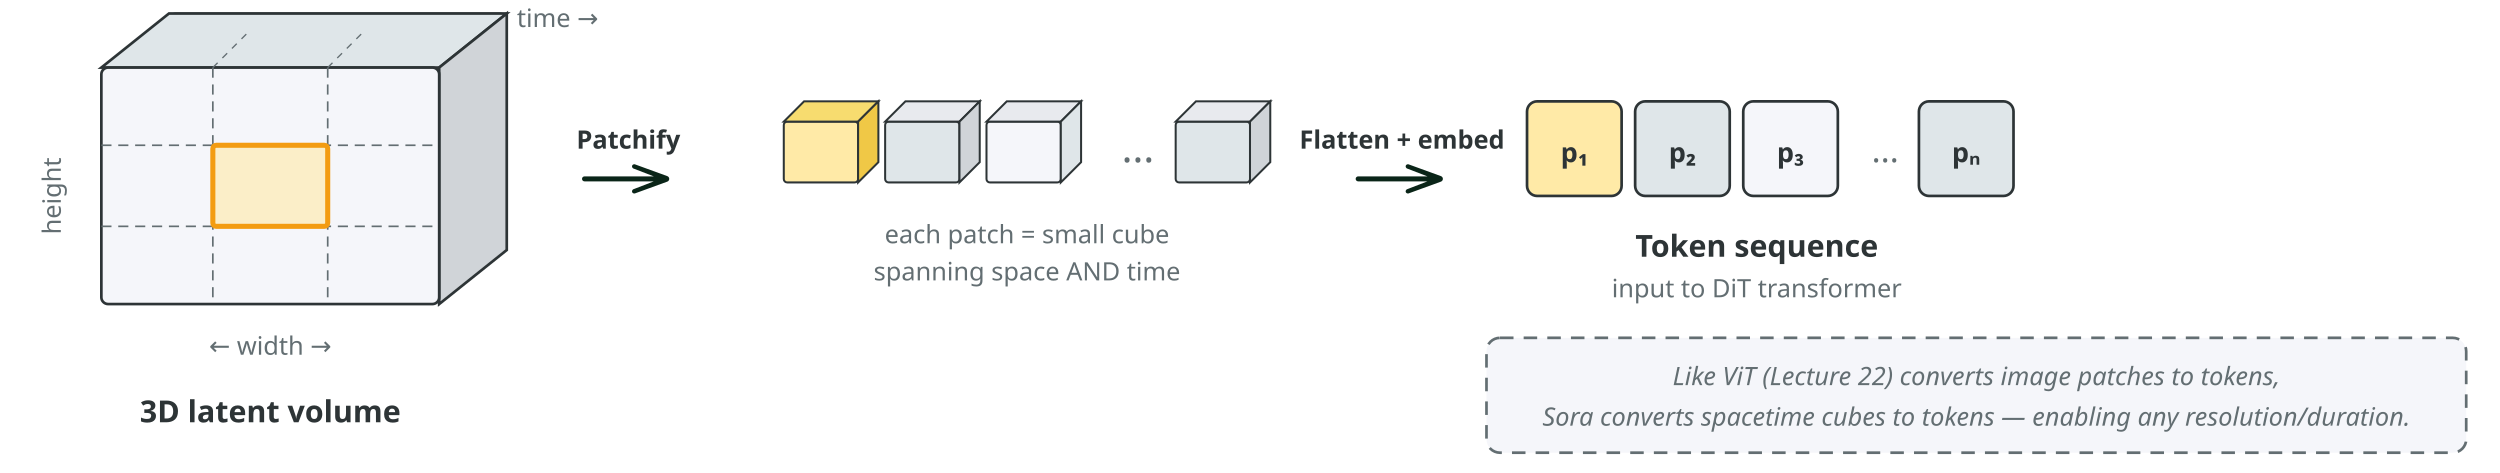
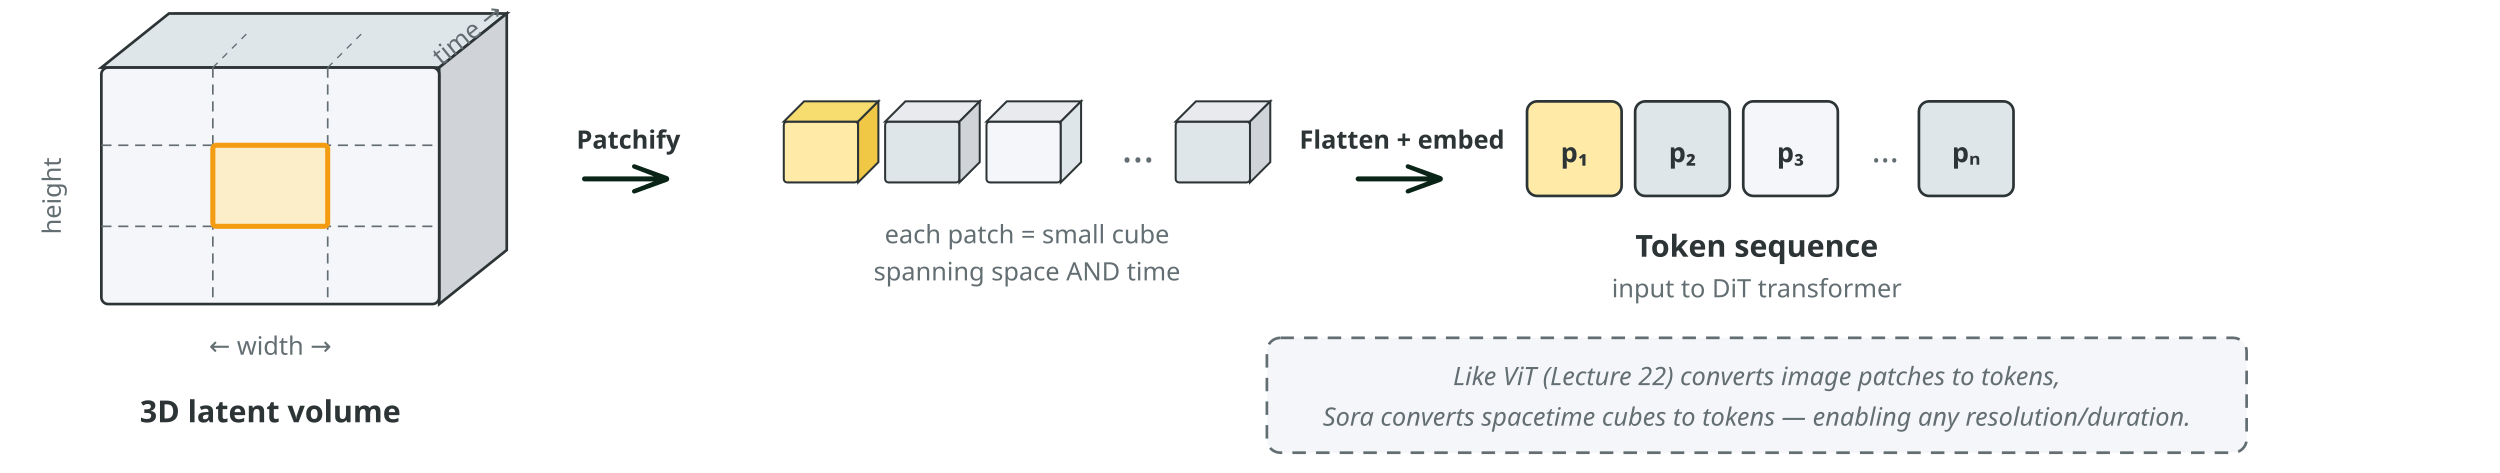
<svg xmlns="http://www.w3.org/2000/svg" viewBox="0 0 740 140">
  <defs>
    <symbol id="stp-arrow" viewBox="0 0 76.41 27.12">
      <path d="M43.3,1.69c-.92-.1-1.78.32-2.08,1.1-.3.79.06,1.69.83,2.23l1.19.46s0,0,0,0c0,0,0,0,0,0l15.39,5.94H2.98c-1.1,0-2,.9-2,2s.9,2,2,2h55.64l-15.4,5.94s0,0,0,0c0,0,0,0,0,0l-1.17.45c-.77.54-1.14,1.45-.83,2.24.3.78,1.16,1.2,2.09,1.1l1.15-.42s0,0,.01,0c0,0,0,0,0,0l24.98-9.1c2.07-.75,2.06-3.67,0-4.42L44.45,2.11" fill="currentColor" />
    </symbol>
  </defs>
  <rect x="50" y="4" width="100" height="70" rx="2" fill="#e8eaee" stroke="#2d3436" stroke-width="0.6" />
  <polygon points="30,20 50,4 150,4 130,20" fill="#dfe6e9" stroke="#2d3436" stroke-width="0.8" />
  <polygon points="130,20 150,4 150,74 130,90" fill="#d0d4d8" stroke="#2d3436" stroke-width="0.8" />
  <rect x="30" y="20" width="100" height="70" rx="2" fill="#f5f6fa" stroke="#2d3436" stroke-width="0.8" />
  <line x1="63" y1="20" x2="63" y2="90" stroke="#636e72" stroke-width="0.5" stroke-dasharray="3,2" />
  <line x1="97" y1="20" x2="97" y2="90" stroke="#636e72" stroke-width="0.5" stroke-dasharray="3,2" />
  <line x1="30" y1="43" x2="130" y2="43" stroke="#636e72" stroke-width="0.5" stroke-dasharray="3,2" />
  <line x1="30" y1="67" x2="130" y2="67" stroke="#636e72" stroke-width="0.5" stroke-dasharray="3,2" />
  <line x1="63" y1="20" x2="73" y2="10" stroke="#636e72" stroke-width="0.4" stroke-dasharray="2,2" />
  <line x1="97" y1="20" x2="107" y2="10" stroke="#636e72" stroke-width="0.4" stroke-dasharray="2,2" />
  <rect x="63" y="43" width="34" height="24" rx="1" fill="#ffeaa7" fill-opacity="0.6" stroke="#f39c12" stroke-width="1.5" />
  <text x="80" y="105" text-anchor="middle" font-size="7.5" font-family="Avenir,sans-serif" fill="#636e72">← width →</text>
  <text x="18" y="58" text-anchor="middle" font-size="7.5" font-family="Avenir,sans-serif" fill="#636e72" transform="rotate(-90,18,58)">height</text>
-   <text x="153" y="8" text-anchor="start" font-size="7.5" font-family="Avenir,sans-serif" fill="#636e72">time →</text>
+   <text x="140" y="12" text-anchor="middle" font-size="7.5" font-family="Avenir,sans-serif" fill="#636e72" transform="rotate(-39,140,12)">time →</text>
  <text x="80" y="125" text-anchor="middle" font-size="9" font-family="Avenir,sans-serif" fill="#2d3436" font-weight="bold">3D latent volume</text>
  <use href="#stp-arrow" x="156" y="48" width="60" height="10" style="color: #0a2518" />
  <text x="186" y="44" text-anchor="middle" font-size="7.5" font-family="Avenir,sans-serif" fill="#2d3436" font-weight="bold">Patchify</text>
  <rect x="232" y="36" width="22" height="18" rx="1" fill="#ffeaa7" stroke="#2d3436" stroke-width="0.6" />
  <polygon points="232,36 238,30 260,30 254,36" fill="#f7dc6f" stroke="#2d3436" stroke-width="0.6" />
  <polygon points="254,36 260,30 260,48 254,54" fill="#f0c846" stroke="#2d3436" stroke-width="0.6" />
  <rect x="262" y="36" width="22" height="18" rx="1" fill="#dfe6e9" stroke="#2d3436" stroke-width="0.6" />
  <polygon points="262,36 268,30 290,30 284,36" fill="#e8eaee" stroke="#2d3436" stroke-width="0.6" />
  <polygon points="284,36 290,30 290,48 284,54" fill="#d0d4d8" stroke="#2d3436" stroke-width="0.6" />
  <rect x="292" y="36" width="22" height="18" rx="1" fill="#f5f6fa" stroke="#2d3436" stroke-width="0.6" />
  <polygon points="292,36 298,30 320,30 314,36" fill="#e8eaee" stroke="#2d3436" stroke-width="0.6" />
  <polygon points="314,36 320,30 320,48 314,54" fill="#dfe6e9" stroke="#2d3436" stroke-width="0.6" />
  <text x="332" y="48" font-size="12" font-family="Avenir,sans-serif" fill="#636e72">...</text>
  <rect x="348" y="36" width="22" height="18" rx="1" fill="#dfe6e9" stroke="#2d3436" stroke-width="0.6" />
  <polygon points="348,36 354,30 376,30 370,36" fill="#e8eaee" stroke="#2d3436" stroke-width="0.6" />
  <polygon points="370,36 376,30 376,48 370,54" fill="#d0d4d8" stroke="#2d3436" stroke-width="0.6" />
  <text x="304" y="72" text-anchor="middle" font-size="7.5" font-family="Avenir,sans-serif" fill="#636e72">each patch = small cube</text>
  <text x="304" y="83" text-anchor="middle" font-size="7.5" font-family="Avenir,sans-serif" fill="#636e72">spanning space AND time</text>
  <use href="#stp-arrow" x="390" y="48" width="50" height="10" style="color: #0a2518" />
  <text x="415" y="44" text-anchor="middle" font-size="7.5" font-family="Avenir,sans-serif" fill="#2d3436" font-weight="bold">Flatten + embed</text>
  <rect x="452" y="30" width="28" height="28" rx="3" fill="#ffeaa7" stroke="#2d3436" stroke-width="0.8" />
  <text x="466" y="48" text-anchor="middle" font-size="8" font-family="Avenir,sans-serif" fill="#2d3436" font-weight="bold">p₁</text>
  <rect x="484" y="30" width="28" height="28" rx="3" fill="#dfe6e9" stroke="#2d3436" stroke-width="0.8" />
  <text x="498" y="48" text-anchor="middle" font-size="8" font-family="Avenir,sans-serif" fill="#2d3436" font-weight="bold">p₂</text>
  <rect x="516" y="30" width="28" height="28" rx="3" fill="#f5f6fa" stroke="#2d3436" stroke-width="0.8" />
  <text x="530" y="48" text-anchor="middle" font-size="8" font-family="Avenir,sans-serif" fill="#2d3436" font-weight="bold">p₃</text>
  <text x="554" y="48" font-size="10" font-family="Avenir,sans-serif" fill="#636e72">...</text>
  <rect x="568" y="30" width="28" height="28" rx="3" fill="#dfe6e9" stroke="#2d3436" stroke-width="0.8" />
  <text x="582" y="48" text-anchor="middle" font-size="8" font-family="Avenir,sans-serif" fill="#2d3436" font-weight="bold">pₙ</text>
  <text x="520" y="76" text-anchor="middle" font-size="9" font-family="Avenir,sans-serif" fill="#2d3436" font-weight="bold">Token sequence</text>
  <text x="520" y="88" text-anchor="middle" font-size="7.5" font-family="Avenir,sans-serif" fill="#636e72">input to DiT transformer</text>
-   <rect x="440" y="100" width="290" height="34" rx="4" fill="#f5f6fa" stroke="#636e72" stroke-width="0.8" stroke-dasharray="4,3" />
-   <text x="585" y="114" text-anchor="middle" font-size="7.5" font-family="Avenir,sans-serif" fill="#636e72" font-style="italic">Like ViT (Lecture 22) converts image patches to tokens,</text>
-   <text x="585" y="126" text-anchor="middle" font-size="7.5" font-family="Avenir,sans-serif" fill="#636e72" font-style="italic">Sora converts spacetime cubes to tokens — enabling any resolution/duration.</text>
+   <rect x="375" y="100" width="290" height="34" rx="4" fill="#f5f6fa" stroke="#636e72" stroke-width="0.8" stroke-dasharray="4,3" />
+   <text x="520" y="114" text-anchor="middle" font-size="7.5" font-family="Avenir,sans-serif" fill="#636e72" font-style="italic">Like ViT (Lecture 22) converts image patches to tokens,</text>
+   <text x="520" y="126" text-anchor="middle" font-size="7.5" font-family="Avenir,sans-serif" fill="#636e72" font-style="italic">Sora converts spacetime cubes to tokens — enabling any resolution/duration.</text>
</svg>
